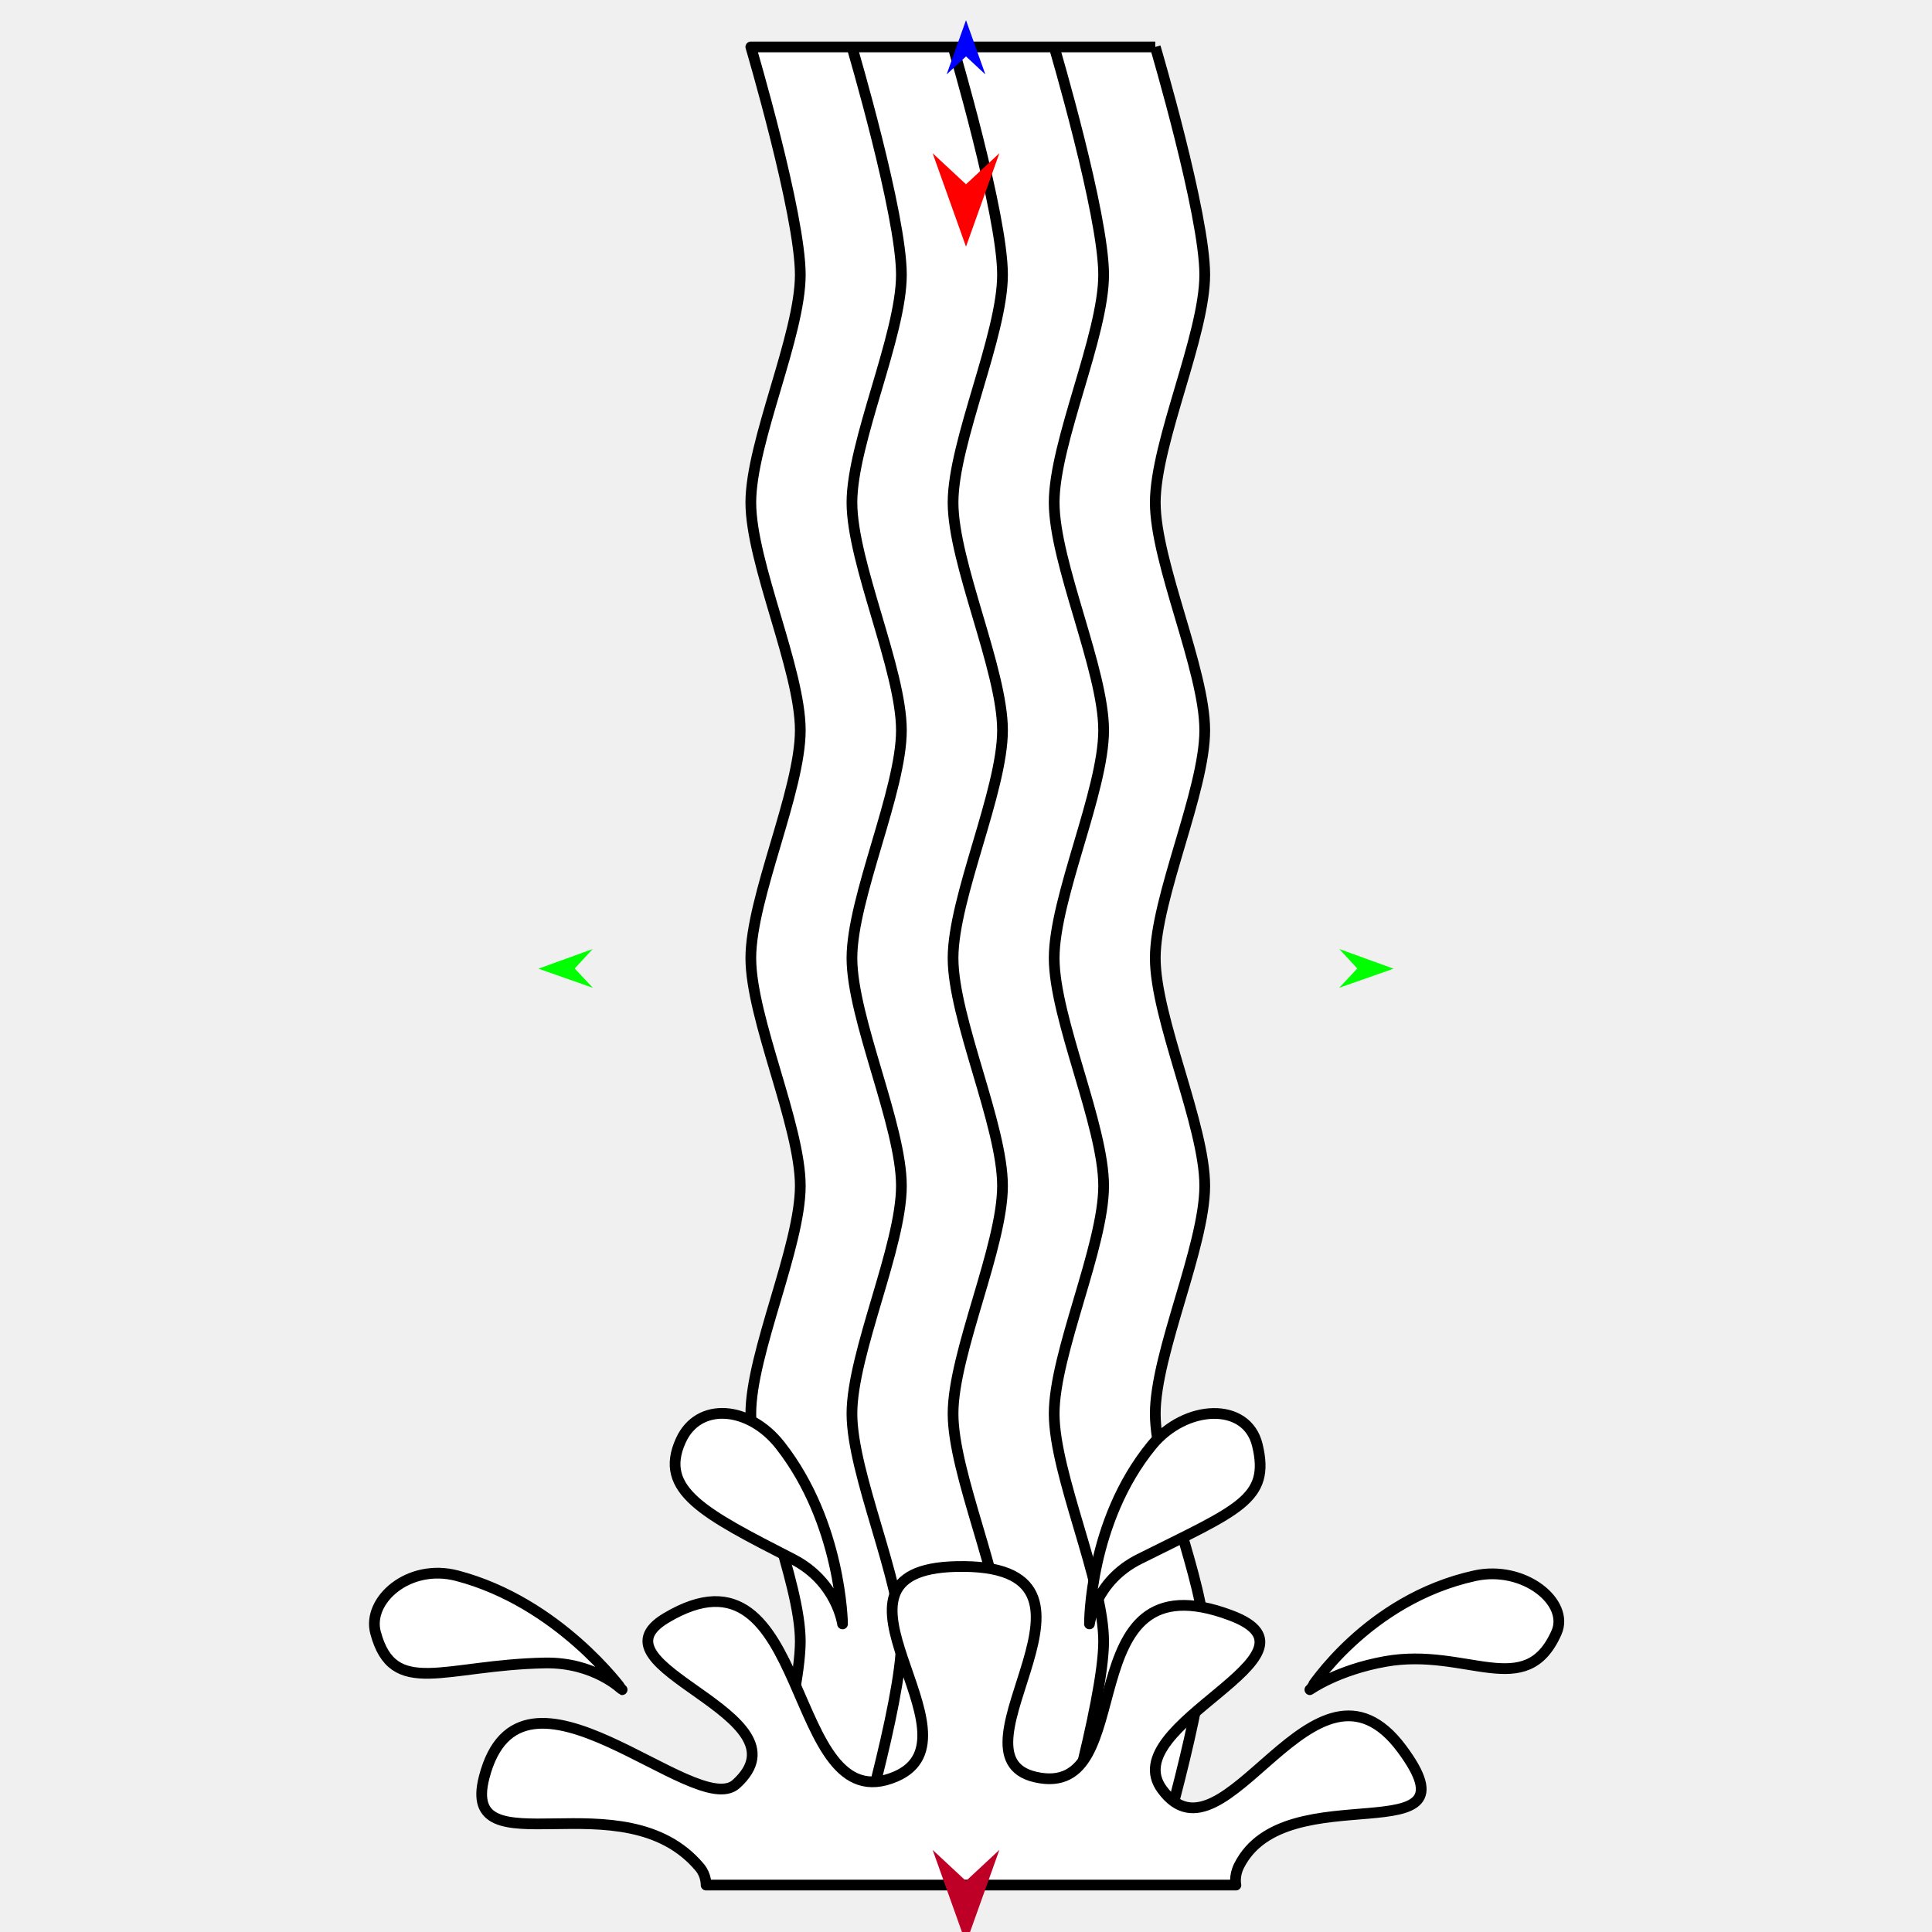
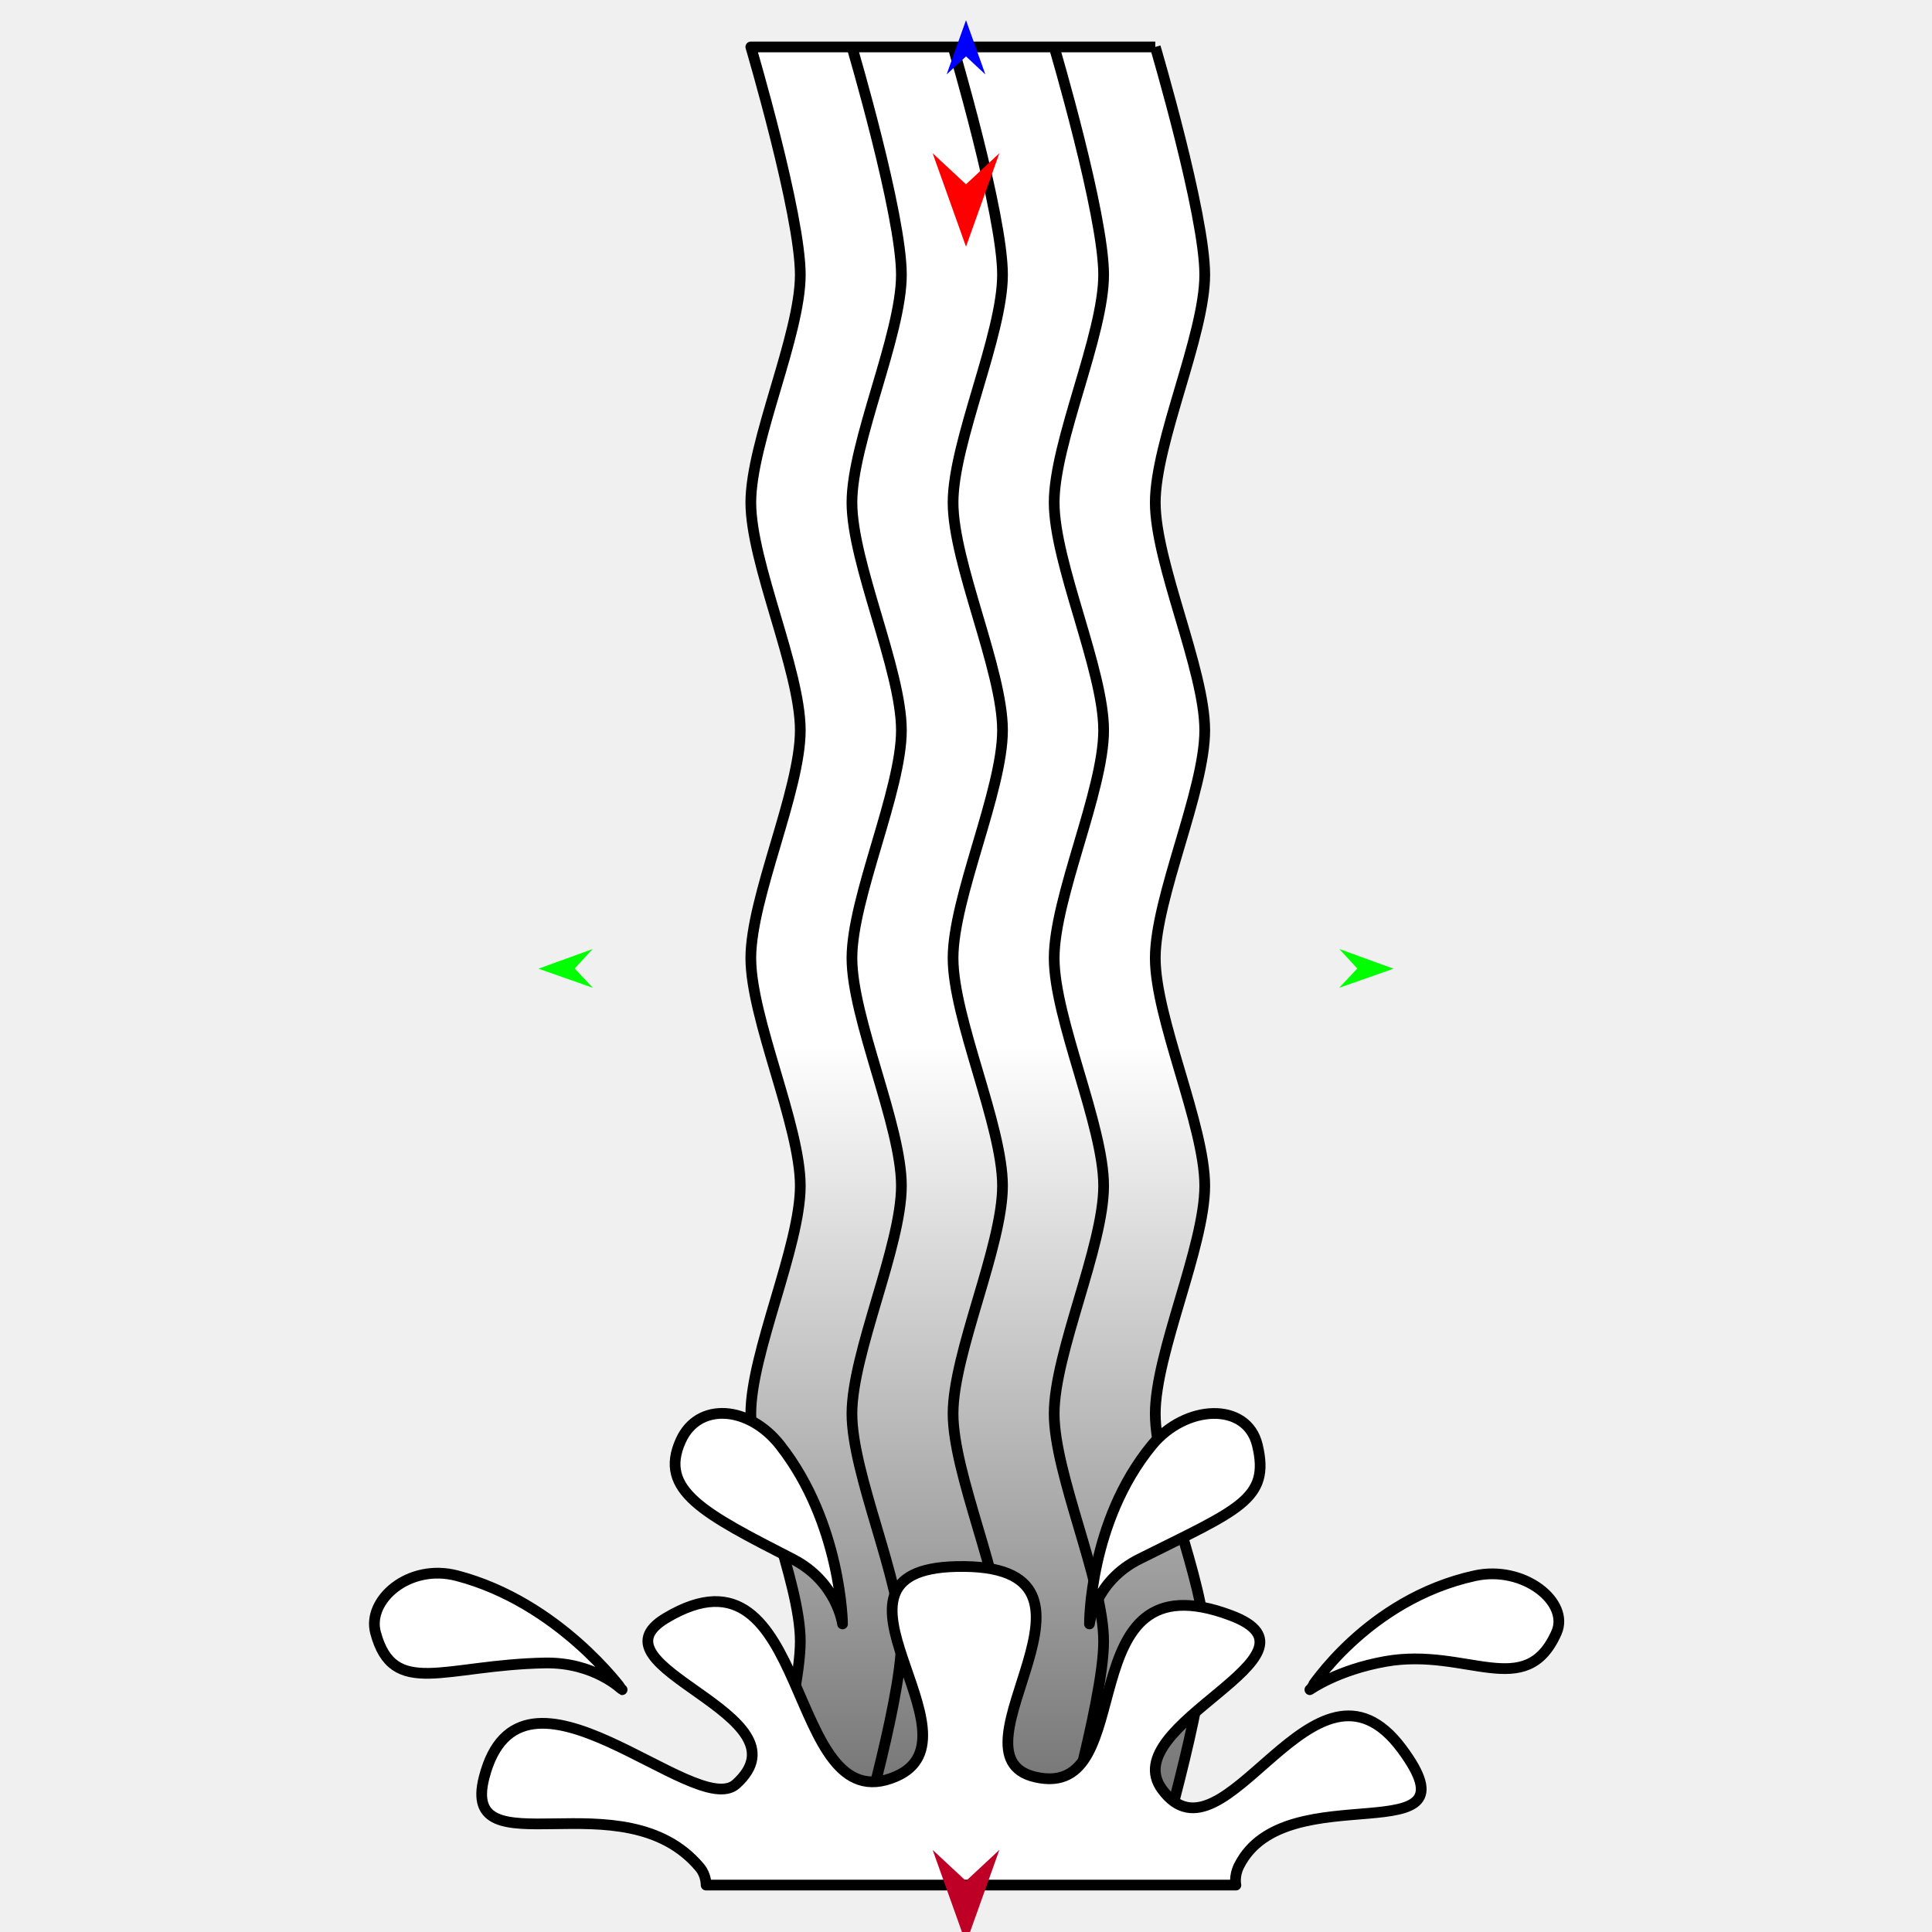
<svg xmlns="http://www.w3.org/2000/svg" version="1.1" id="Frame_0" width="720px" height="720px">
  <g id="water">
    <g id="water">
-       <path fill="#ffffff" fill-rule="evenodd" stroke="none" d="M 279.810 17.494 C 279.812 17.502 298.245 79.856 298.245 102.382 C 298.245 124.908 279.810 164.743 279.810 187.270 C 279.810 209.796 298.245 249.631 298.245 272.157 C 298.245 294.683 279.810 334.519 279.810 357.045 C 279.810 379.571 298.245 419.406 298.245 441.932 C 298.245 464.458 279.810 504.294 279.810 526.820 C 279.810 549.346 298.245 589.182 298.245 611.708 C 298.245 634.234 279.812 696.587 279.810 696.595 C 279.825 696.595 430.525 696.595 430.540 696.595 C 430.542 696.587 448.974 634.234 448.974 611.708 C 448.974 589.182 430.540 549.346 430.540 526.820 C 430.540 504.294 448.974 464.458 448.974 441.932 C 448.974 419.406 430.540 379.571 430.540 357.045 C 430.540 334.519 448.974 294.683 448.974 272.157 C 448.974 249.631 430.540 209.796 430.540 187.270 C 430.540 164.743 448.974 124.908 448.974 102.382 C 448.974 79.856 430.542 17.502 430.540 17.494 C 430.525 17.494 279.825 17.494 279.810 17.494 Z" />
+       <linearGradient id="2E3BB2F1-D5FB-4B3D-A5D1-DD816AA8BC52_0" x1="47.97%" y1="16.92%" x2="47.97%" y2="131.64%">
+         <stop offset="32.94%" style="stop-color:rgb(255,255,255);stop-opacity:1.00" />
+         <stop offset="100.00%" style="stop-color:rgb(0,0,0);stop-opacity:1.00" />
+       </linearGradient>
+       <path fill="url(#2E3BB2F1-D5FB-4B3D-A5D1-DD816AA8BC52_0)" fill-rule="evenodd" stroke="none" d="M 279.810 17.494 C 279.812 17.502 298.245 79.856 298.245 102.382 C 298.245 124.908 279.810 164.743 279.810 187.270 C 279.810 209.796 298.245 249.631 298.245 272.157 C 298.245 294.683 279.810 334.519 279.810 357.045 C 279.810 379.571 298.245 419.406 298.245 441.932 C 298.245 464.458 279.810 504.294 279.810 526.820 C 279.810 549.346 298.245 589.182 298.245 611.708 C 298.245 634.234 279.812 696.587 279.810 696.595 C 279.825 696.595 430.525 696.595 430.540 696.595 C 430.542 696.587 448.974 634.234 448.974 611.708 C 448.974 589.182 430.540 549.346 430.540 526.820 C 430.540 504.294 448.974 464.458 448.974 441.932 C 448.974 419.406 430.540 379.571 430.540 357.045 C 430.540 334.519 448.974 294.683 448.974 272.157 C 448.974 249.631 430.540 209.796 430.540 187.270 C 430.540 164.743 448.974 124.908 448.974 102.382 C 448.974 79.856 430.542 17.502 430.540 17.494 C 430.525 17.494 279.825 17.494 279.810 17.494 Z" />
      <path fill="none" stroke="#000000" stroke-width="4" stroke-linejoin="round" d="M 430.540 17.494 C 430.525 17.494 279.825 17.494 279.810 17.494 C 279.812 17.502 298.245 79.856 298.245 102.382 C 298.245 124.908 279.810 164.743 279.810 187.270 C 279.810 209.796 298.245 249.631 298.245 272.157 C 298.245 294.683 279.810 334.519 279.810 357.045 C 279.810 379.571 298.245 419.406 298.245 441.932 C 298.245 464.458 279.810 504.294 279.810 526.820 C 279.810 549.346 298.245 589.182 298.245 611.708 C 298.245 634.234 279.812 696.587 279.810 696.595 C 279.825 696.595 430.525 696.595 430.540 696.595 C 430.542 696.587 448.974 634.234 448.974 611.708 C 448.974 589.182 430.540 549.346 430.540 526.820 C 430.540 504.294 448.974 464.458 448.974 441.932 C 448.974 419.406 430.540 379.571 430.540 357.045 C 430.540 334.519 448.974 294.683 448.974 272.157 C 448.974 249.631 430.540 209.796 430.540 187.270 C 430.540 164.743 448.974 124.908 448.974 102.382 C 448.974 79.856 430.542 17.502 430.540 17.494 M 335.927 611.708 C 335.927 634.234 317.495 696.587 317.493 696.595 M 317.493 526.820 C 317.493 549.346 335.927 589.182 335.927 611.708 M 335.927 441.932 C 335.927 464.458 317.493 504.294 317.493 526.820 M 317.493 357.045 C 317.493 379.571 335.927 419.406 335.927 441.932 M 335.927 272.157 C 335.927 294.683 317.493 334.519 317.493 357.045 M 317.493 187.270 C 317.493 209.796 335.927 249.631 335.927 272.157 M 335.927 102.382 C 335.927 124.908 317.493 164.743 317.493 187.270 M 317.493 17.494 C 317.495 17.502 335.927 79.856 335.927 102.382 M 411.292 611.708 C 411.292 634.234 392.860 696.587 392.858 696.595 M 392.858 526.820 C 392.858 549.346 411.292 589.182 411.292 611.708 M 411.292 441.932 C 411.292 464.458 392.858 504.294 392.858 526.820 M 392.858 357.045 C 392.858 379.571 411.292 419.406 411.292 441.932 M 411.292 272.157 C 411.292 294.683 392.858 334.519 392.858 357.045 M 392.858 187.270 C 392.858 209.796 411.292 249.631 411.292 272.157 M 411.292 102.382 C 411.292 124.908 392.858 164.743 392.858 187.270 M 392.858 17.494 C 392.860 17.502 411.292 79.856 411.292 102.382 M 373.609 611.708 C 373.609 634.234 355.177 696.587 355.175 696.595 M 355.175 526.820 C 355.175 549.346 373.609 589.182 373.609 611.708 M 373.609 441.932 C 373.609 464.458 355.175 504.294 355.175 526.820 M 355.175 357.045 C 355.175 379.571 373.609 419.406 373.609 441.932 M 373.609 272.157 C 373.609 294.683 355.175 334.519 355.175 357.045 M 355.175 187.270 C 355.175 209.796 373.609 249.631 373.609 272.157 M 373.609 102.382 C 373.609 124.908 355.175 164.743 355.175 187.270 M 355.175 17.494 C 355.177 17.502 373.609 79.856 373.609 102.382 " />
      <path fill="#ffffff" fill-rule="evenodd" stroke="#000000" stroke-width="4" stroke-linejoin="round" d="M 295.451 581.042 C 311.893 589.479 313.988 605.188 313.989 605.191 C 313.987 605.184 313.579 567.734 290.739 538.617 C 279.210 523.921 260.332 522.304 253.734 536.786 C 245.237 555.440 262.437 564.102 295.451 581.042 M 203.090 619.744 C 221.556 619.400 231.839 629.695 231.842 629.696 C 231.836 629.692 208.280 597.164 170.333 587.223 C 152.264 582.489 136.729 596.372 139.947 608.420 C 146.534 633.088 165.561 620.443 203.090 619.744 M 424.549 581.042 C 408.020 589.309 406.012 605.188 406.011 605.191 C 406.013 605.184 405.792 567.230 429.261 538.617 C 441.831 523.293 464.672 522.348 468.574 538.517 C 473.475 558.819 461.674 562.475 424.549 581.042 M 516.333 619.167 C 498.356 622.360 488.161 629.695 488.158 629.696 C 488.164 629.692 509.411 596.009 549.667 587.223 C 567.916 583.239 585.072 597.103 580.053 608.420 C 568.575 634.306 546.534 613.802 516.333 619.167 M 260.839 696.005 C 263.245 698.895 263.149 702.513 263.149 702.514 C 263.169 702.514 460.567 702.514 460.587 702.514 C 460.587 702.513 459.805 699.233 461.737 695.363 C 479.118 660.560 552.716 692.484 522.413 651.734 C 489.692 607.731 456.420 698.498 433.108 666.894 C 415.159 642.559 498.320 616.890 458.706 602.015 C 396.815 578.776 425.818 671.501 385.822 662.246 C 350.429 654.056 423.843 582.263 356.370 583.802 C 298.604 585.119 368.321 647.420 333.707 662.109 C 292.231 679.709 303.018 570.338 248.262 602.958 C 217.337 621.380 303.116 638.810 274.344 664.858 C 259.085 678.672 194.011 609.640 180.423 662.382 C 171.325 697.696 232.491 661.948 260.839 696.005 Z" />
    </g>
    <g id="specs_2">
      <path fill="#ff0000" fill-rule="evenodd" stroke="none" d="M 360.000 91.920 C 360.001 91.917 372.432 57.111 372.433 57.108 C 372.432 57.109 360.001 68.675 360.000 68.676 C 359.999 68.675 347.568 57.109 347.567 57.108 C 347.568 57.111 359.999 91.917 360.000 91.920 Z" />
      <path fill="#0000ff" fill-rule="evenodd" stroke="none" d="M 360.000 7.523 C 360.001 7.525 367.221 27.743 367.222 27.745 C 367.221 27.744 360.001 21.026 360.000 21.026 C 359.999 21.026 352.779 27.744 352.778 27.745 C 352.779 27.743 359.999 7.525 360.000 7.523 Z" />
      <path fill="#00ff00" fill-rule="evenodd" stroke="none" d="M 200.677 361.004 C 200.679 361.003 220.861 353.680 220.863 353.679 C 220.862 353.680 214.180 360.935 214.180 360.935 C 214.180 360.936 220.935 368.122 220.935 368.123 C 220.933 368.122 200.679 361.004 200.677 361.004 Z" />
      <path fill="#00ff00" fill-rule="evenodd" stroke="none" d="M 519.323 361.004 C 519.321 361.003 499.139 353.680 499.137 353.679 C 499.138 353.680 505.820 360.935 505.820 360.935 C 505.820 360.936 499.065 368.122 499.065 368.123 C 499.067 368.122 519.321 361.004 519.323 361.004 Z" />
      <path fill="#be0027" fill-rule="evenodd" stroke="none" d="M 360.000 724.223 C 360.001 724.219 372.432 689.413 372.433 689.410 C 372.432 689.411 360.001 700.977 360.000 700.978 C 359.999 700.977 347.568 689.411 347.567 689.410 C 347.568 689.413 359.999 724.219 360.000 724.223 Z" />
    </g>
  </g>
</svg>
